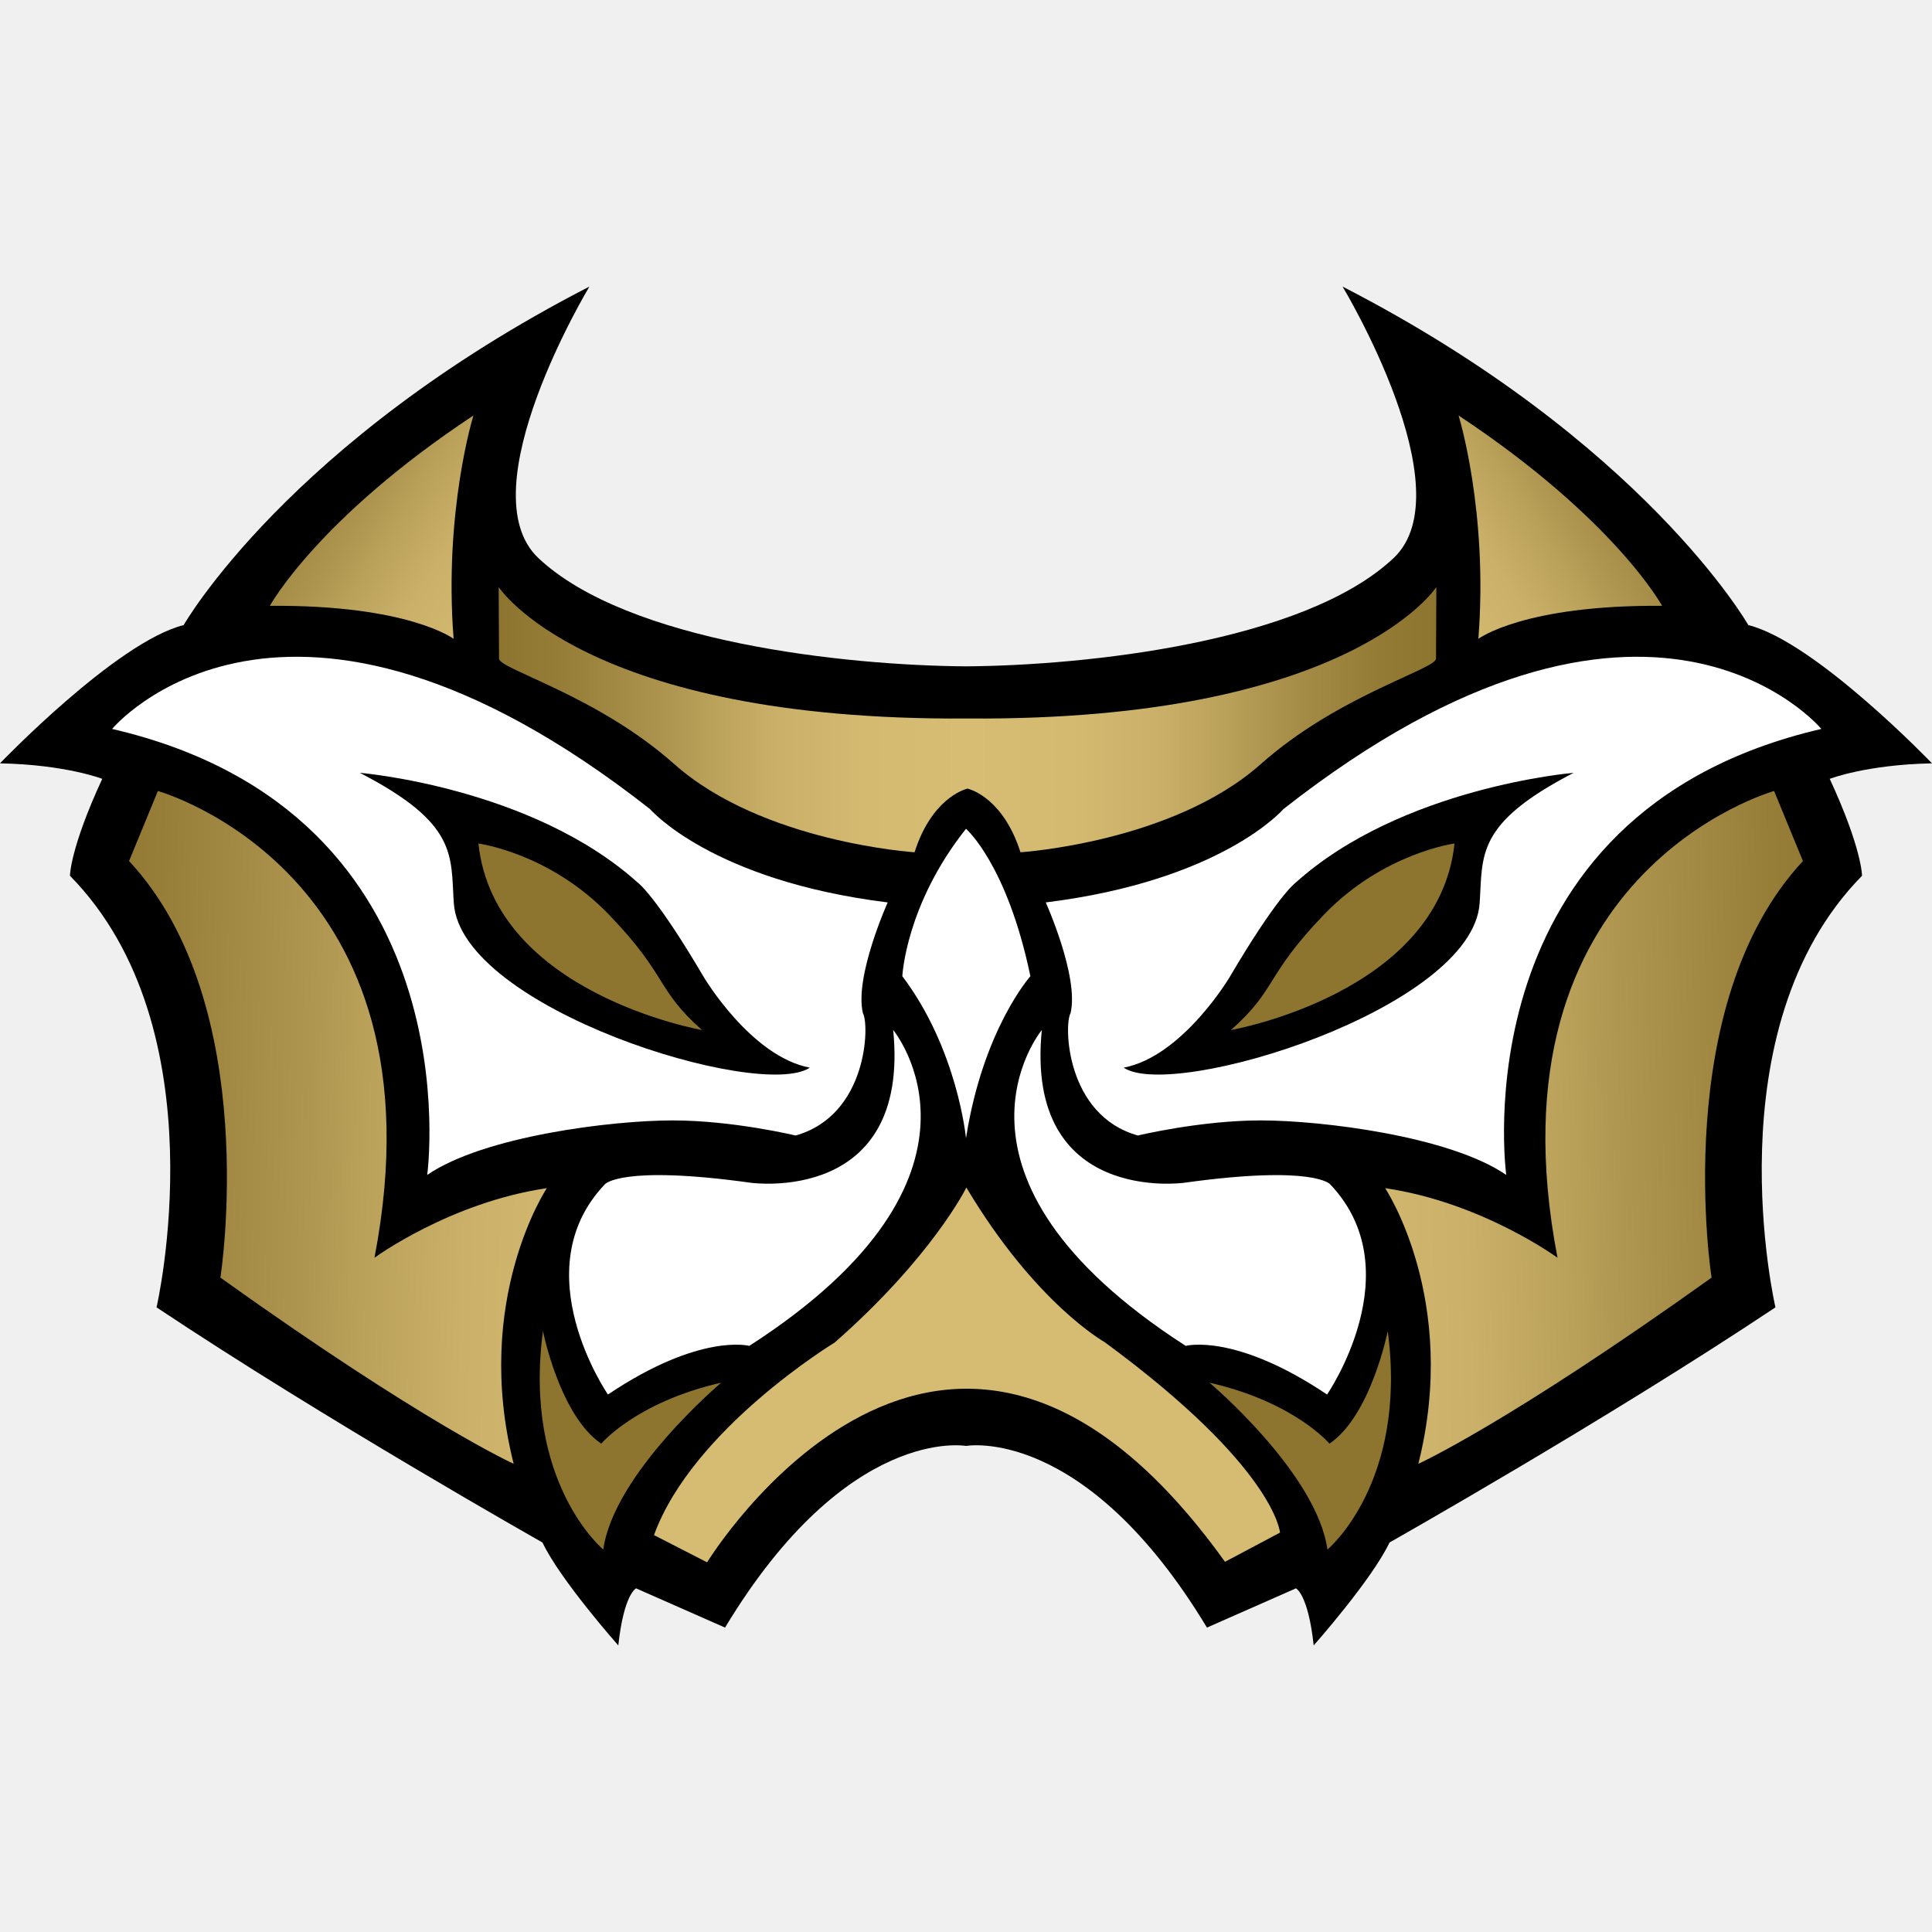
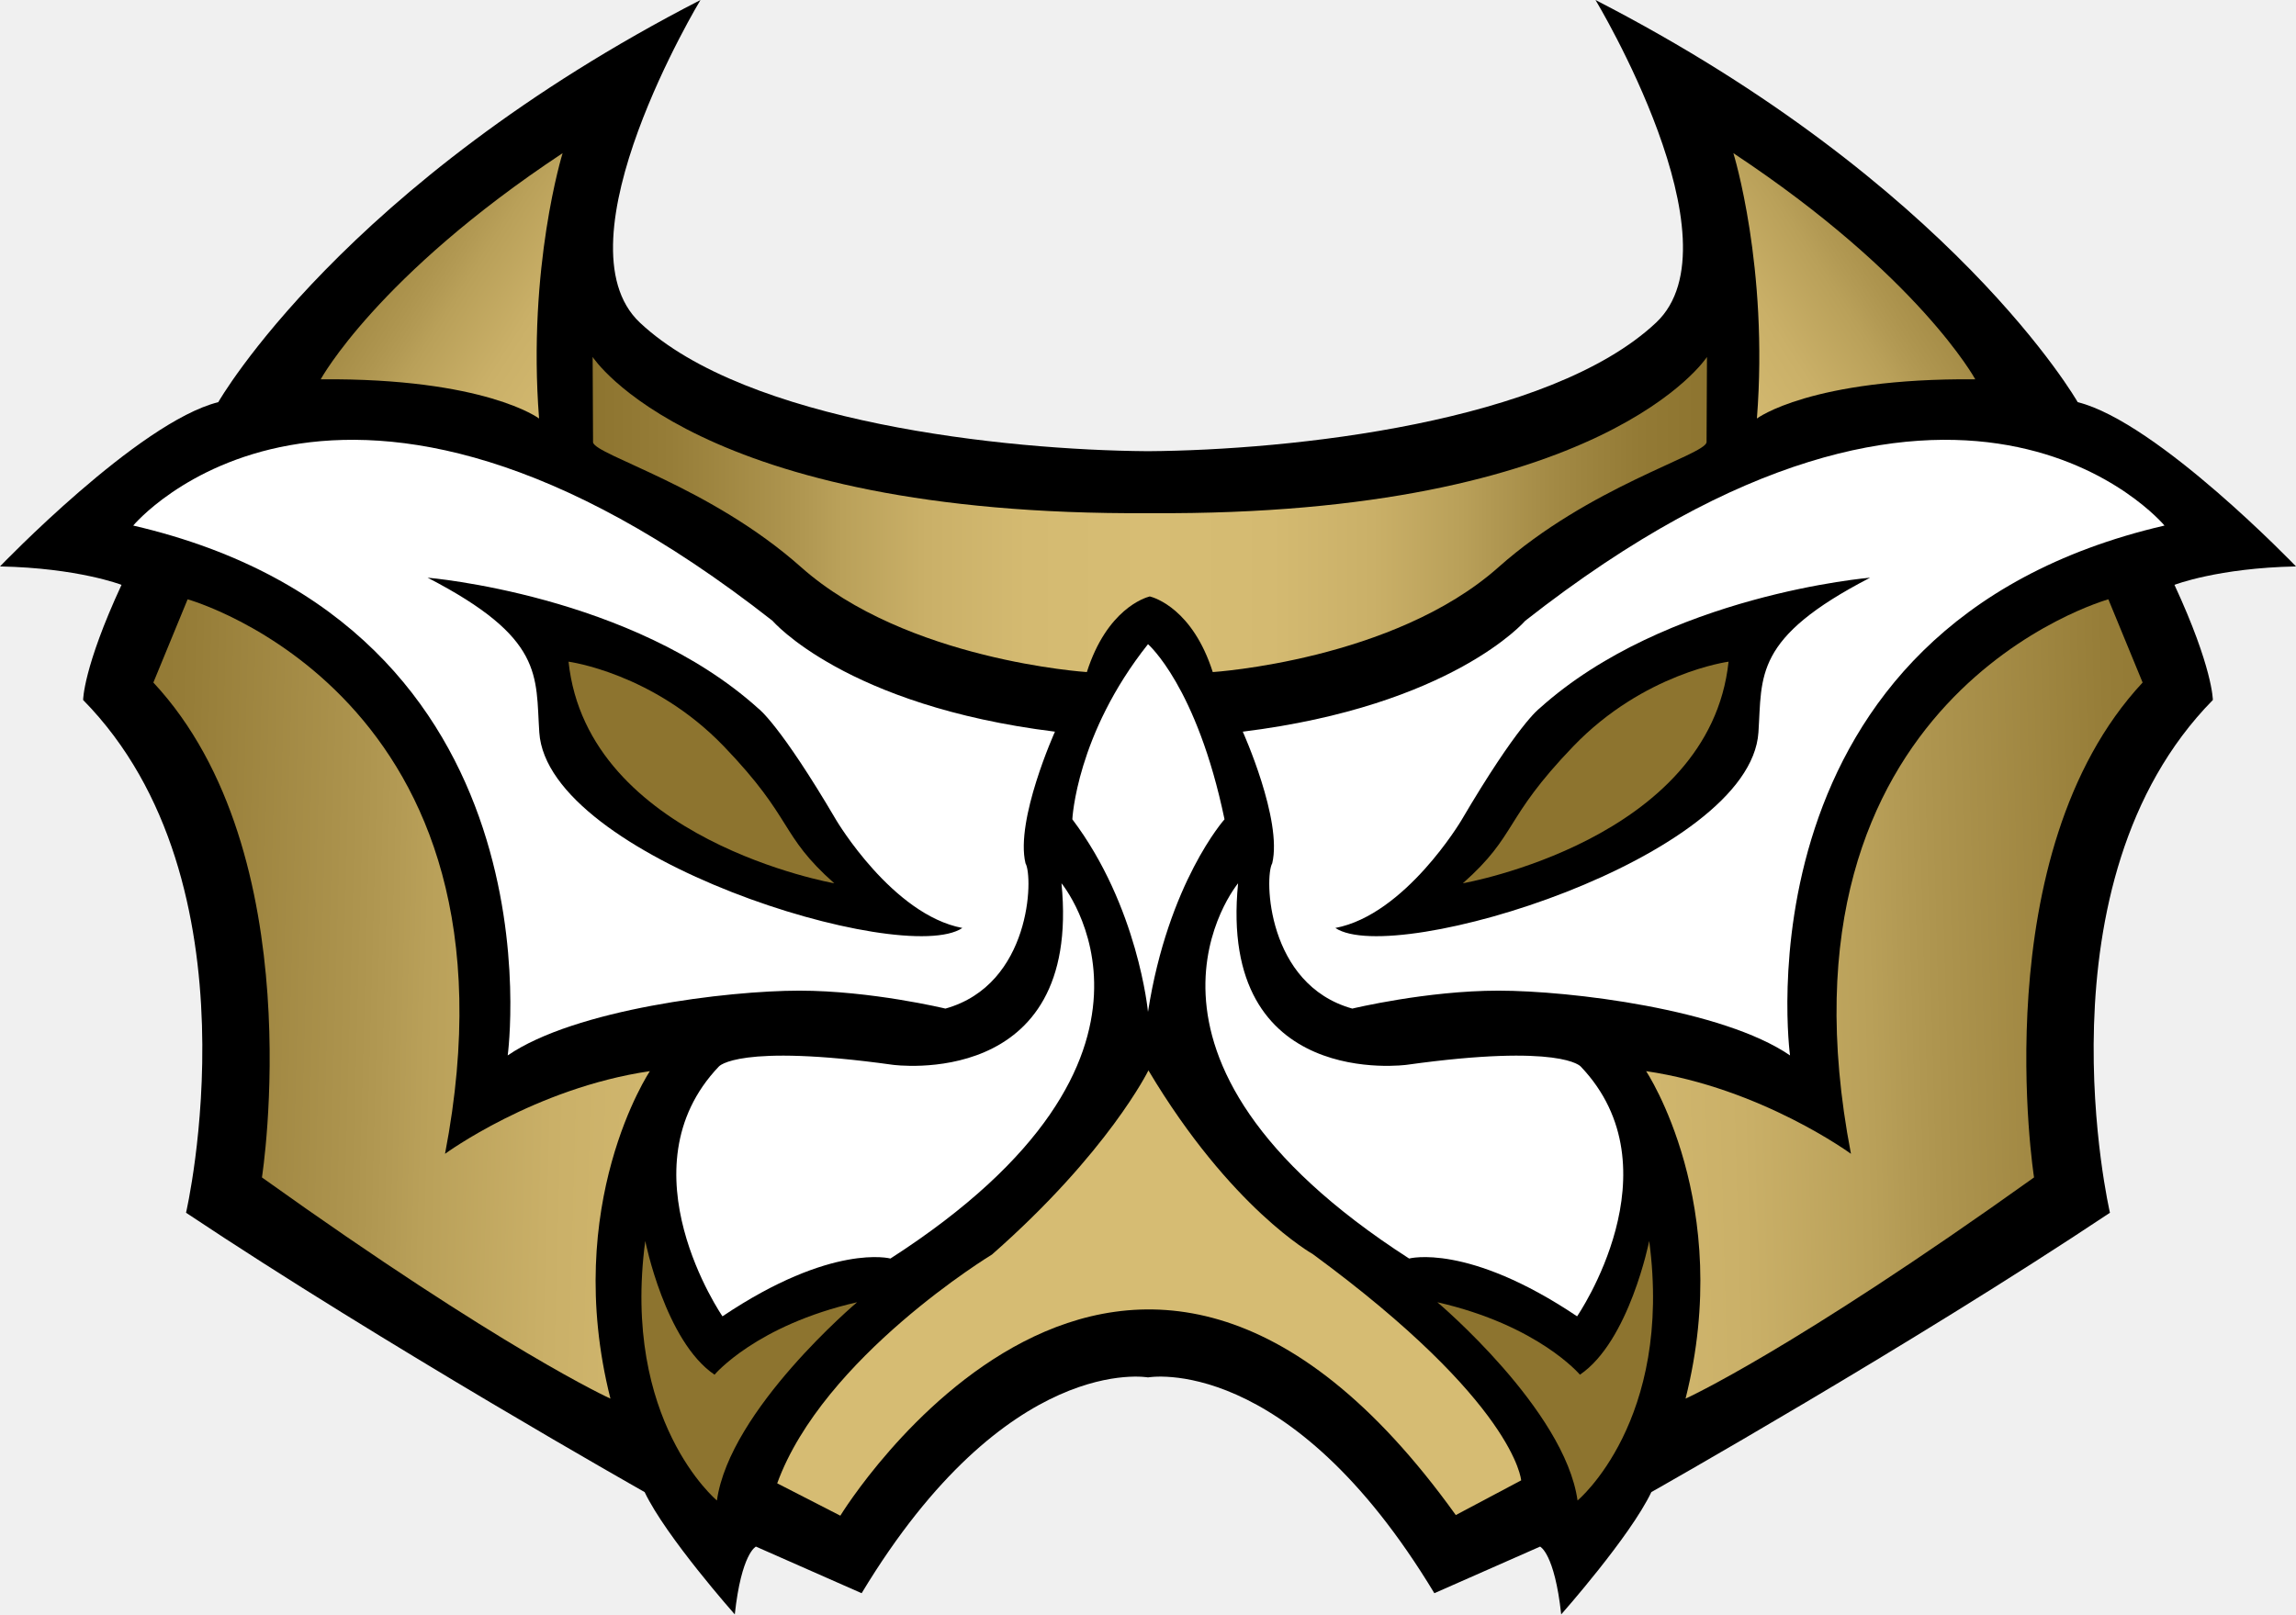
- <svg xmlns="http://www.w3.org/2000/svg" width="100%" height="100%" viewBox="0 0 1000 1000" version="1.1" xml:space="preserve" style="fill-rule:evenodd;clip-rule:evenodd;stroke-linejoin:round;stroke-miterlimit:2;">
+ <svg xmlns="http://www.w3.org/2000/svg" width="100%" height="100%" viewBox="0 148.33 1000 703.34" version="1.1" xml:space="preserve" style="fill-rule:evenodd;clip-rule:evenodd;stroke-linejoin:round;stroke-miterlimit:2;">
  <g transform="matrix(1,0,0,1,-2416,0)">
    <g id="R" transform="matrix(1,0,0,1,-0.333333,0)">
      <rect x="2416.33" y="0" width="1000" height="1000" style="fill:none;" />
      <g transform="matrix(1,0,0,1,-1207.67,0)">
        <path d="M4124,748.414C4124,748.414 4062.76,737.216 3999.28,842.434L3953.24,822.13C3953.24,822.13 3946.93,824.986 3944.03,851.667C3944.03,851.667 3913.98,817.768 3904.77,798.382C3904.77,798.382 3792.19,734.788 3705.03,676.685C3705.03,676.685 3738.47,532.884 3660.21,453.292C3660.21,453.292 3660.21,439.246 3676.93,403.129C3676.93,403.129 3658.01,395.772 3624,395.103C3624,395.103 3684.29,332.232 3719.07,323.537C3719.07,323.537 3773.25,228.48 3929.09,148.333C3929.09,148.333 3865.4,253.843 3902.72,288.904C3949.04,332.424 4061.51,344.421 4123.59,344.896L4123.59,344.885L4123.82,344.898C4123.88,344.898 4123.94,344.899 4124,344.899C4185.99,344.474 4298.86,332.52 4345.28,288.904C4382.6,253.843 4318.91,148.333 4318.91,148.333C4474.75,228.48 4528.93,323.537 4528.93,323.537C4563.71,332.232 4624,395.103 4624,395.103C4589.98,395.772 4571.07,403.129 4571.07,403.129C4587.79,439.246 4587.79,453.292 4587.79,453.292C4509.53,532.884 4542.97,676.685 4542.97,676.685C4455.81,734.788 4343.23,798.382 4343.23,798.382C4334.02,817.768 4303.97,851.667 4303.97,851.667C4301.07,824.986 4294.77,822.13 4294.77,822.13L4248.72,842.434C4185.24,737.216 4124,748.414 4124,748.414Z" />
      </g>
      <g transform="matrix(1,0,0,1,-1207.67,0)">
        <path d="M3938.67,721.806C3938.67,721.806 3894.5,657.663 3937.09,612.973C3937.09,612.973 3945.4,602.833 4012.79,612.217C4012.79,612.217 4095.29,623.689 4086.32,533.145C4086.32,533.145 4148.85,608.415 4011.83,696.628C4011.83,696.628 3986.45,689.712 3938.67,721.806Z" style="fill:white;" />
      </g>
      <g transform="matrix(-1,0,0,1,7041.89,0)">
        <path d="M3938.67,721.806C3938.67,721.806 3894.5,657.663 3937.09,612.973C3937.09,612.973 3945.4,602.833 4012.79,612.217C4012.79,612.217 4095.29,623.689 4086.32,533.145C4086.32,533.145 4148.85,608.415 4011.83,696.628C4011.83,696.628 3986.45,689.712 3938.67,721.806Z" style="fill:white;" />
      </g>
      <g transform="matrix(1,0,0,1,-1207.67,0)">
        <path d="M3905.04,688.964C3905.04,688.964 3913.71,732.669 3935.21,747.237C3935.21,747.237 3953.25,725.732 3997.3,715.673C3997.3,715.673 3941.8,762.487 3936.25,802.041C3936.25,802.041 3894.63,767.506 3905.04,688.964Z" style="fill:url(#_Linear1);" />
      </g>
      <g transform="matrix(-1,0,0,1,7039.67,0)">
        <path d="M3905.04,688.964C3905.04,688.964 3913.71,732.669 3935.21,747.237C3935.21,747.237 3953.25,725.732 3997.3,715.673C3997.3,715.673 3941.8,762.487 3936.25,802.041C3936.25,802.041 3894.63,767.506 3905.04,688.964Z" style="fill:url(#_Linear2);" />
      </g>
      <g transform="matrix(1,0,0,1,-1207.67,0)">
        <path d="M3990,808.661C3990,808.661 4113.34,606.659 4258.06,808.389L4286.53,793.274C4286.53,793.274 4284.2,759.623 4195.71,694.65C4195.71,694.65 4160.02,674.785 4124.19,614.663C4124.19,614.663 4106.74,650.326 4056.06,694.877C4056.06,694.877 3982.55,739.465 3962.51,794.56L3990,808.661Z" style="fill:rgb(214,188,115);" />
      </g>
      <g transform="matrix(1,0,0,1,-1207.67,0)">
        <path d="M4124.79,408.172C4122.56,408.74 4106.12,413.788 4097.37,441.129C4097.37,441.129 4018.64,436.078 3972.93,395.438C3933.35,360.239 3883.32,346.661 3882.3,341.052L3882.12,303.845C3882.12,303.845 3926.83,373.214 4124.54,371.898L4124.54,371.895C4124.62,371.895 4124.71,371.896 4124.79,371.896C4124.88,371.896 4124.96,371.895 4125.05,371.895L4125.05,371.898C4322.76,373.214 4367.46,303.845 4367.46,303.845L4367.28,341.052C4366.27,346.661 4316.24,360.239 4276.65,395.438C4230.95,436.078 4152.21,441.129 4152.21,441.129C4143.47,413.788 4127.03,408.74 4124.79,408.172Z" style="fill:url(#_Linear3);" />
      </g>
      <g transform="matrix(1,0,0,1,-1207.67,0)">
        <path d="M3705.72,409.428C3705.72,409.428 3856.29,451.317 3817.83,651.01C3817.83,651.01 3856.92,622.355 3907.05,614.994C3907.05,614.994 3868.49,672.8 3889.87,757.659C3889.87,757.659 3843.72,736.835 3738.09,661.296C3738.09,661.296 3760.27,520.281 3690.8,445.684L3705.72,409.428Z" style="fill:url(#_Linear4);" />
      </g>
      <g transform="matrix(1,0,0,1,-1207.67,0)">
        <path d="M3858.79,330.656C3858.79,330.656 3835.44,313.003 3763.69,313.573C3763.69,313.573 3788.18,268.587 3869.04,215.059C3869.04,215.059 3853.66,264.6 3858.79,330.656Z" style="fill:url(#_Linear5);" />
      </g>
      <g transform="matrix(-1,0,0,1,7040.33,0)">
        <path d="M3705.72,409.428C3705.72,409.428 3856.29,451.317 3817.83,651.01C3817.83,651.01 3856.92,622.355 3907.05,614.994C3907.05,614.994 3868.49,672.8 3889.87,757.659C3889.87,757.659 3843.72,736.835 3738.09,661.296C3738.09,661.296 3760.27,520.281 3690.8,445.684L3705.72,409.428Z" style="fill:url(#_Linear6);" />
      </g>
      <g transform="matrix(-1,0,0,1,7040.33,0)">
        <path d="M3858.79,330.656C3858.79,330.656 3835.44,313.003 3763.69,313.573C3763.69,313.573 3788.18,268.587 3869.04,215.059C3869.04,215.059 3853.66,264.6 3858.79,330.656Z" style="fill:url(#_Linear7);" />
      </g>
      <g transform="matrix(1,0,0,1,-1207.67,0)">
        <path d="M3845.13,608.139C3845.13,608.139 3870.68,421.062 3682.03,377.294C3682.03,377.294 3771.07,270.139 3960.48,418.798C3960.48,418.798 3992.17,455.774 4083.48,467.093C4083.48,467.093 4066.12,505.578 4070.65,524.444C4074.09,530.275 4073.16,577.284 4035.77,587.736C4035.77,587.736 4003.44,579.924 3972.12,579.924C3940.79,579.924 3874.42,588.037 3845.13,608.139ZM3858.89,467.425C3862.51,522.051 4017.39,569.876 4043.16,552.616C4012.69,546.842 3988.31,505.786 3988.31,505.786C3963.62,463.768 3954.34,457.044 3954.34,457.044C3899.36,407.408 3810.24,400.008 3810.24,400.008C3861.14,426.314 3857.24,442.675 3858.89,467.425Z" style="fill:white;" />
      </g>
      <g transform="matrix(-1,0,0,1,7041.09,0)">
        <path d="M3845.13,608.139C3845.13,608.139 3870.68,421.062 3682.03,377.294C3682.03,377.294 3771.07,270.139 3960.48,418.798C3960.48,418.798 3992.17,455.774 4083.48,467.093C4083.48,467.093 4066.12,505.578 4070.65,524.444C4074.09,530.275 4073.16,577.284 4035.77,587.736C4035.77,587.736 4003.44,579.924 3972.12,579.924C3940.79,579.924 3874.42,588.037 3845.13,608.139ZM3858.89,467.425C3862.51,522.051 4017.39,569.876 4043.16,552.616C4012.69,546.842 3988.31,505.786 3988.31,505.786C3963.62,463.768 3954.34,457.044 3954.34,457.044C3899.36,407.408 3810.24,400.008 3810.24,400.008C3861.14,426.314 3857.24,442.675 3858.89,467.425Z" style="fill:white;" />
      </g>
      <g transform="matrix(1,0,0,1,-1207.67,0)">
        <path d="M3871.63,436.6C3871.63,436.6 3908.48,441.473 3939.24,473.452C3970,505.43 3963.3,511.826 3987.36,533.145C3987.36,533.145 3879.85,514.352 3871.63,436.6Z" style="fill:url(#_Linear8);" />
      </g>
      <g transform="matrix(-1,0,0,1,7040.82,0)">
        <path d="M3871.63,436.6C3871.63,436.6 3908.48,441.473 3939.24,473.452C3970,505.43 3963.3,511.826 3987.36,533.145C3987.36,533.145 3879.85,514.352 3871.63,436.6Z" style="fill:url(#_Linear9);" />
      </g>
      <g transform="matrix(1,0,0,1,-1207.67,0)">
        <path d="M4124,589.166C4124,589.166 4119.7,543.25 4091.05,505.274C4091.05,505.274 4092.74,468.336 4124,428.977C4124,428.977 4145.25,447.273 4157.33,505.272C4157.33,505.272 4132.78,532.789 4124,589.166Z" style="fill:white;" />
      </g>
    </g>
  </g>
  <defs>
    <linearGradient id="_Linear1" x1="0" y1="0" x2="1" y2="0" gradientUnits="userSpaceOnUse" gradientTransform="matrix(93.9354,0,0,113.077,3903.37,745.503)">
      <stop offset="0" style="stop-color:rgb(141,116,47);stop-opacity:1" />
      <stop offset="1" style="stop-color:rgb(141,116,47);stop-opacity:1" />
    </linearGradient>
    <linearGradient id="_Linear2" x1="0" y1="0" x2="1" y2="0" gradientUnits="userSpaceOnUse" gradientTransform="matrix(93.9354,0,0,113.077,3903.37,745.503)">
      <stop offset="0" style="stop-color:rgb(141,116,47);stop-opacity:1" />
      <stop offset="1" style="stop-color:rgb(141,116,47);stop-opacity:1" />
    </linearGradient>
    <linearGradient id="_Linear3" x1="0" y1="0" x2="1" y2="0" gradientUnits="userSpaceOnUse" gradientTransform="matrix(485.338,0,0,137.284,3882.12,372.487)">
      <stop offset="0" style="stop-color:rgb(141,116,47);stop-opacity:1" />
      <stop offset="0.07" style="stop-color:rgb(150,125,56);stop-opacity:1" />
      <stop offset="0.18" style="stop-color:rgb(174,149,79);stop-opacity:1" />
      <stop offset="0.2" style="stop-color:rgb(179,154,84);stop-opacity:1" />
      <stop offset="0.22" style="stop-color:rgb(185,160,89);stop-opacity:1" />
      <stop offset="0.3" style="stop-color:rgb(202,176,104);stop-opacity:1" />
      <stop offset="0.39" style="stop-color:rgb(212,186,113);stop-opacity:1" />
      <stop offset="0.5" style="stop-color:rgb(215,189,116);stop-opacity:1" />
      <stop offset="0.61" style="stop-color:rgb(212,186,113);stop-opacity:1" />
      <stop offset="0.7" style="stop-color:rgb(202,176,104);stop-opacity:1" />
      <stop offset="0.78" style="stop-color:rgb(185,160,89);stop-opacity:1" />
      <stop offset="0.8" style="stop-color:rgb(179,154,84);stop-opacity:1" />
      <stop offset="0.86" style="stop-color:rgb(163,138,69);stop-opacity:1" />
      <stop offset="0.94" style="stop-color:rgb(147,122,53);stop-opacity:1" />
      <stop offset="1" style="stop-color:rgb(141,116,47);stop-opacity:1" />
    </linearGradient>
    <linearGradient id="_Linear4" x1="0" y1="0" x2="1" y2="0" gradientUnits="userSpaceOnUse" gradientTransform="matrix(716.771,24.7979,-24.7979,716.771,3650.69,622.673)">
      <stop offset="0" style="stop-color:rgb(141,116,47);stop-opacity:1" />
      <stop offset="0.07" style="stop-color:rgb(150,125,56);stop-opacity:1" />
      <stop offset="0.18" style="stop-color:rgb(174,149,79);stop-opacity:1" />
      <stop offset="0.2" style="stop-color:rgb(179,154,84);stop-opacity:1" />
      <stop offset="0.22" style="stop-color:rgb(185,160,89);stop-opacity:1" />
      <stop offset="0.3" style="stop-color:rgb(202,176,104);stop-opacity:1" />
      <stop offset="0.39" style="stop-color:rgb(212,186,113);stop-opacity:1" />
      <stop offset="0.5" style="stop-color:rgb(215,189,116);stop-opacity:1" />
      <stop offset="0.61" style="stop-color:rgb(212,186,113);stop-opacity:1" />
      <stop offset="0.7" style="stop-color:rgb(202,176,104);stop-opacity:1" />
      <stop offset="0.78" style="stop-color:rgb(185,160,89);stop-opacity:1" />
      <stop offset="0.8" style="stop-color:rgb(179,154,84);stop-opacity:1" />
      <stop offset="0.86" style="stop-color:rgb(163,138,69);stop-opacity:1" />
      <stop offset="0.94" style="stop-color:rgb(147,122,53);stop-opacity:1" />
      <stop offset="1" style="stop-color:rgb(141,116,47);stop-opacity:1" />
    </linearGradient>
    <linearGradient id="_Linear5" x1="0" y1="0" x2="1" y2="0" gradientUnits="userSpaceOnUse" gradientTransform="matrix(328.514,211.672,-211.672,328.514,3741.88,244.656)">
      <stop offset="0" style="stop-color:rgb(141,116,47);stop-opacity:1" />
      <stop offset="0.07" style="stop-color:rgb(150,125,56);stop-opacity:1" />
      <stop offset="0.18" style="stop-color:rgb(174,149,79);stop-opacity:1" />
      <stop offset="0.2" style="stop-color:rgb(179,154,84);stop-opacity:1" />
      <stop offset="0.22" style="stop-color:rgb(185,160,89);stop-opacity:1" />
      <stop offset="0.3" style="stop-color:rgb(202,176,104);stop-opacity:1" />
      <stop offset="0.39" style="stop-color:rgb(212,186,113);stop-opacity:1" />
      <stop offset="0.5" style="stop-color:rgb(215,189,116);stop-opacity:1" />
      <stop offset="0.61" style="stop-color:rgb(212,186,113);stop-opacity:1" />
      <stop offset="0.7" style="stop-color:rgb(202,176,104);stop-opacity:1" />
      <stop offset="0.78" style="stop-color:rgb(185,160,89);stop-opacity:1" />
      <stop offset="0.8" style="stop-color:rgb(179,154,84);stop-opacity:1" />
      <stop offset="0.86" style="stop-color:rgb(163,138,69);stop-opacity:1" />
      <stop offset="0.94" style="stop-color:rgb(147,122,53);stop-opacity:1" />
      <stop offset="1" style="stop-color:rgb(141,116,47);stop-opacity:1" />
    </linearGradient>
    <linearGradient id="_Linear6" x1="0" y1="0" x2="1" y2="0" gradientUnits="userSpaceOnUse" gradientTransform="matrix(716.771,24.7979,-24.7979,716.771,3650.69,622.673)">
      <stop offset="0" style="stop-color:rgb(141,116,47);stop-opacity:1" />
      <stop offset="0.07" style="stop-color:rgb(150,125,56);stop-opacity:1" />
      <stop offset="0.18" style="stop-color:rgb(174,149,79);stop-opacity:1" />
      <stop offset="0.2" style="stop-color:rgb(179,154,84);stop-opacity:1" />
      <stop offset="0.22" style="stop-color:rgb(185,160,89);stop-opacity:1" />
      <stop offset="0.3" style="stop-color:rgb(202,176,104);stop-opacity:1" />
      <stop offset="0.39" style="stop-color:rgb(212,186,113);stop-opacity:1" />
      <stop offset="0.5" style="stop-color:rgb(215,189,116);stop-opacity:1" />
      <stop offset="0.61" style="stop-color:rgb(212,186,113);stop-opacity:1" />
      <stop offset="0.7" style="stop-color:rgb(202,176,104);stop-opacity:1" />
      <stop offset="0.78" style="stop-color:rgb(185,160,89);stop-opacity:1" />
      <stop offset="0.8" style="stop-color:rgb(179,154,84);stop-opacity:1" />
      <stop offset="0.86" style="stop-color:rgb(163,138,69);stop-opacity:1" />
      <stop offset="0.94" style="stop-color:rgb(147,122,53);stop-opacity:1" />
      <stop offset="1" style="stop-color:rgb(141,116,47);stop-opacity:1" />
    </linearGradient>
    <linearGradient id="_Linear7" x1="0" y1="0" x2="1" y2="0" gradientUnits="userSpaceOnUse" gradientTransform="matrix(328.514,211.672,-211.672,328.514,3741.88,244.656)">
      <stop offset="0" style="stop-color:rgb(141,116,47);stop-opacity:1" />
      <stop offset="0.07" style="stop-color:rgb(150,125,56);stop-opacity:1" />
      <stop offset="0.18" style="stop-color:rgb(174,149,79);stop-opacity:1" />
      <stop offset="0.2" style="stop-color:rgb(179,154,84);stop-opacity:1" />
      <stop offset="0.22" style="stop-color:rgb(185,160,89);stop-opacity:1" />
      <stop offset="0.3" style="stop-color:rgb(202,176,104);stop-opacity:1" />
      <stop offset="0.39" style="stop-color:rgb(212,186,113);stop-opacity:1" />
      <stop offset="0.5" style="stop-color:rgb(215,189,116);stop-opacity:1" />
      <stop offset="0.61" style="stop-color:rgb(212,186,113);stop-opacity:1" />
      <stop offset="0.7" style="stop-color:rgb(202,176,104);stop-opacity:1" />
      <stop offset="0.78" style="stop-color:rgb(185,160,89);stop-opacity:1" />
      <stop offset="0.8" style="stop-color:rgb(179,154,84);stop-opacity:1" />
      <stop offset="0.86" style="stop-color:rgb(163,138,69);stop-opacity:1" />
      <stop offset="0.94" style="stop-color:rgb(147,122,53);stop-opacity:1" />
      <stop offset="1" style="stop-color:rgb(141,116,47);stop-opacity:1" />
    </linearGradient>
    <linearGradient id="_Linear8" x1="0" y1="0" x2="1" y2="0" gradientUnits="userSpaceOnUse" gradientTransform="matrix(115.732,0,0,96.5445,3871.63,484.873)">
      <stop offset="0" style="stop-color:rgb(141,116,47);stop-opacity:1" />
      <stop offset="1" style="stop-color:rgb(141,116,47);stop-opacity:1" />
    </linearGradient>
    <linearGradient id="_Linear9" x1="0" y1="0" x2="1" y2="0" gradientUnits="userSpaceOnUse" gradientTransform="matrix(115.732,0,0,96.5445,3871.63,484.873)">
      <stop offset="0" style="stop-color:rgb(141,116,47);stop-opacity:1" />
      <stop offset="1" style="stop-color:rgb(141,116,47);stop-opacity:1" />
    </linearGradient>
  </defs>
</svg>
